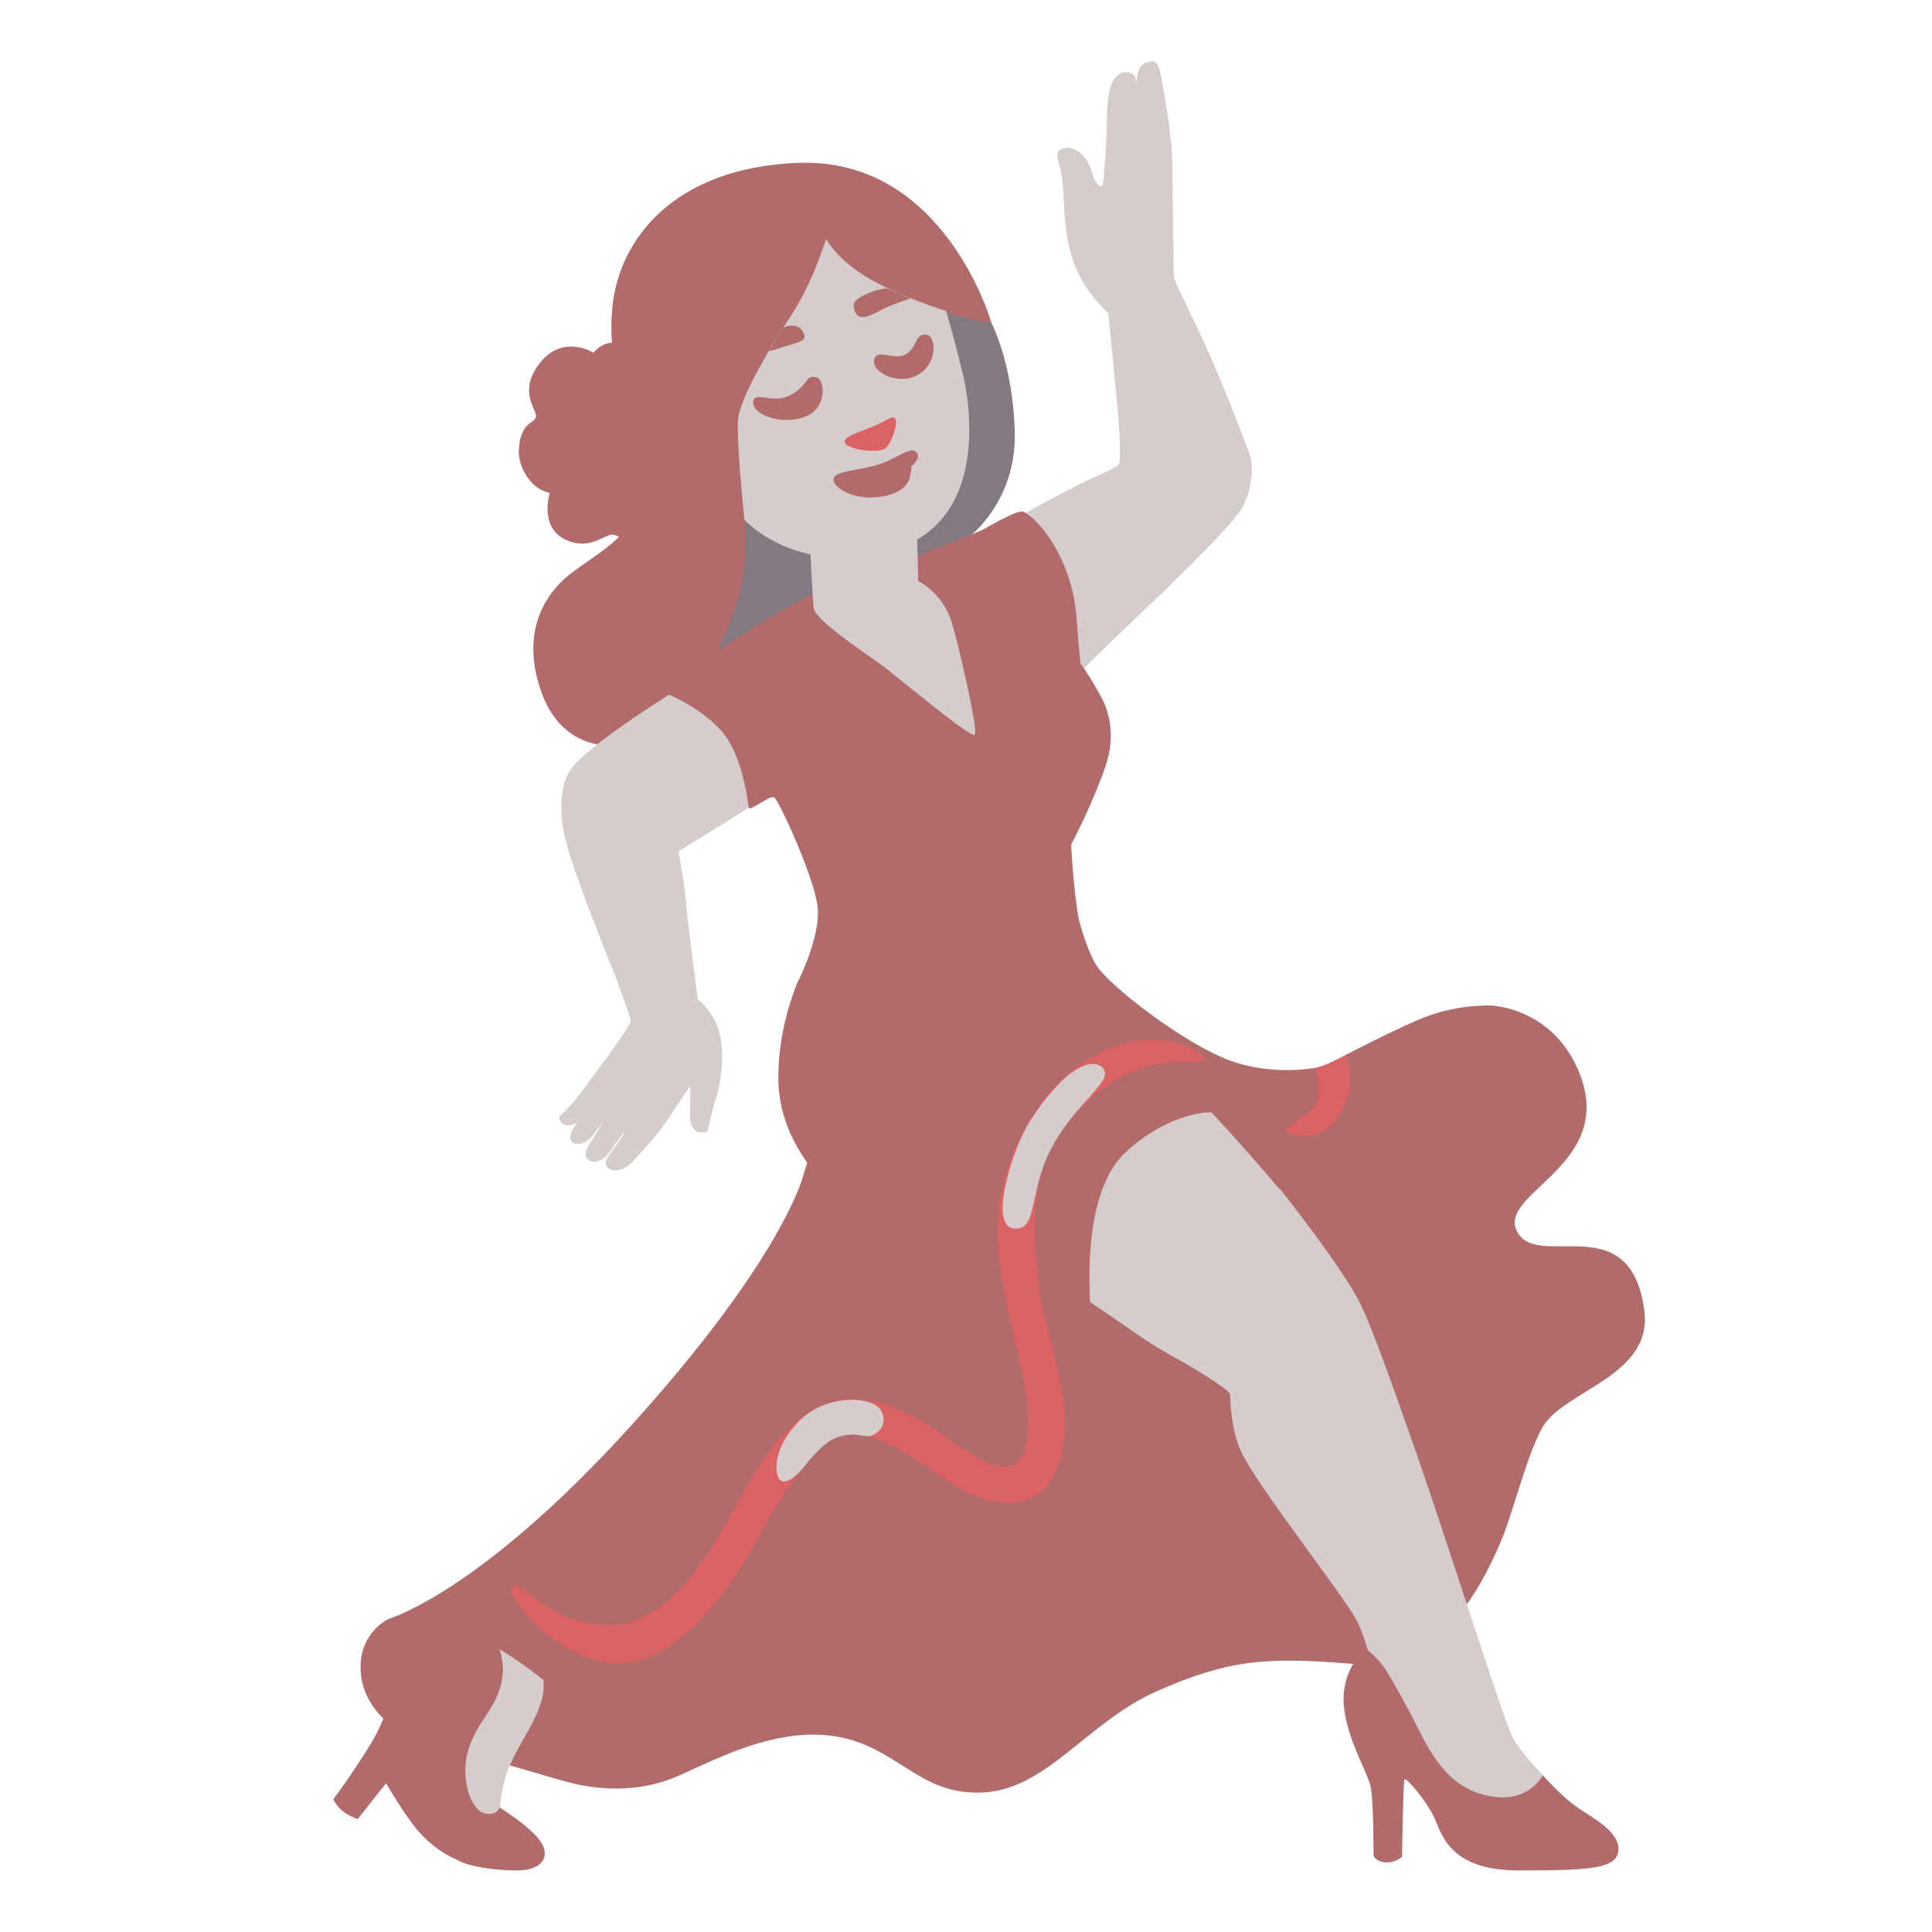
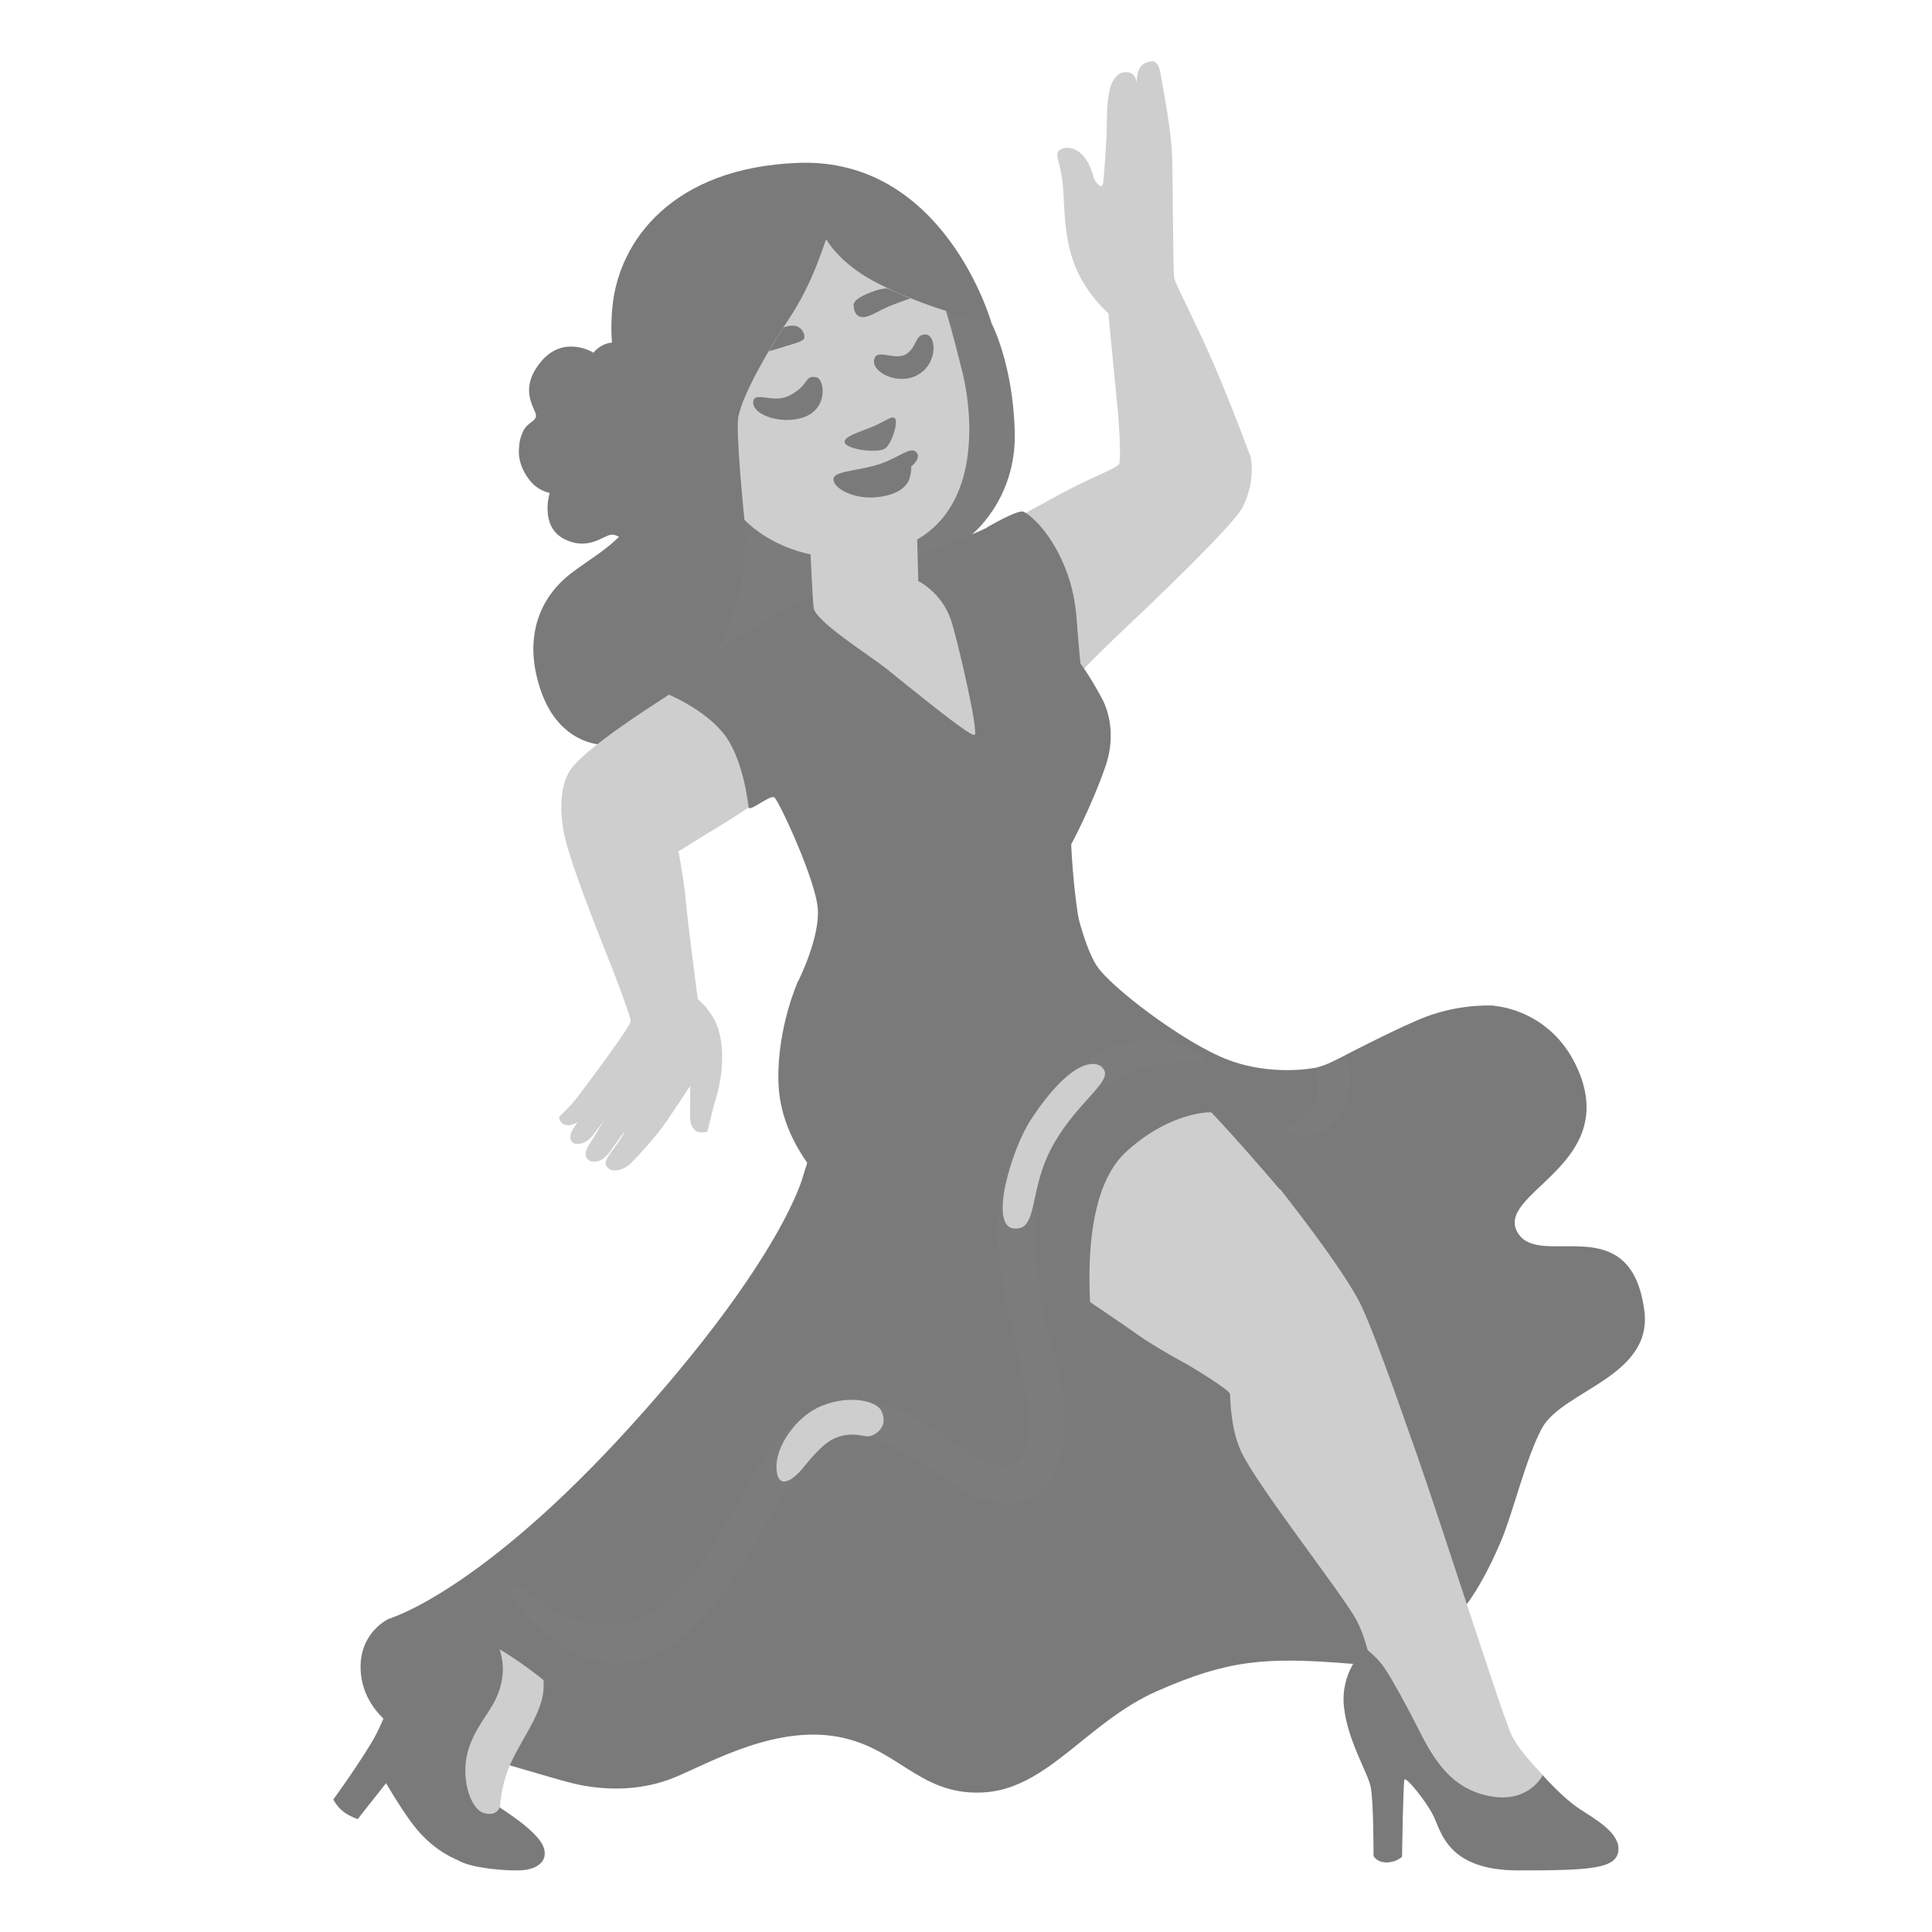
<svg xmlns="http://www.w3.org/2000/svg" id="Dancing_Lady" data-name="Dancing Lady" viewBox="0 0 128 128">
  <defs>
  </defs>
-   <path style="fill: #D4CDCB;" d="M41.87,67.08s-.09.23-.09.58-3.1,4.47-3.53,5.04-1.21,1.3-1.21,1.3c0,0,.18.42.62.23s3.36-3.1,3.36-3.1l1.21-2.96-.36-1.09Z" />
-   <path style="fill: #D4CDCB;" d="M37.04,74.01s.43.28,1.24-.72.83-1.12,1.05-1.35.67-.04.39.43-.9,1.38-.9,1.38c0,0-.52.85-1.24.8-.5-.03-.54-.54-.54-.54Z" />
-   <path style="fill: #B16B6B;" d="M37.68,28.49l-3.27,1.04s-.27,1.05.65,2.25c.6.78,1.36.87,1.36.87,0,0-.69,2.2.94,3.05s2.67-.28,3.18-.28,1.23.72,1.23.72l2.17-3.27-3.43-5.88-2.83,1.51Z" />
-   <path style="fill: #B16B6B;" d="M39.35,26.38l3.43-3.12-1.51-.47s-.72-.31-1.48.16c-.27.17-.47.41-.47.41l-.98,1.95,1.01,1.07Z" />
-   <path style="fill: #B16B6B;" d="M41.05,31.2s-.79.5-1.07.5-1.48-1.76-2.52-1.86-1.1.63-1.86.57-1.2-.88-1.2-.88c0,0,0-.42.26-.96.3-.64.94-.65.84-1.12s-1.15-1.72.36-3.51,3.45-.58,3.45-.58c0,0-.44,1.32.35,1.76s1.38,6.07,1.38,6.07Z" />
-   <path style="fill: #B16B6B;" d="M41.21,24.24s-2.64-.53-2.93,2.23,2.52,3.21,2.52,3.21c0,0-1.38,1.64-.38,2.93s2.52,1.04,2.52,1.04l.5-7.3-2.23-2.11Z" />
-   <path style="fill: #827A80;" d="M47.37,33.51l-1.77,14.08,18.82-10.3-.16-1.77s3.09-2.32,2.97-6.9-1.56-7.25-1.56-7.25l-6.44-4.75-6.23-1.85-5.63,18.74Z" />
-   <path style="fill: #B16B6B;" d="M51.48,31.54l-2.16,2.9s.35,2.93-.58,5.75-2.37,5.23-2.37,5.23l-6.64,3.9s-2.65-.08-3.86-3.46-.28-6.15,1.97-7.88,5.34-2.93,4.59-7.48c-.68-4.14-2.29-5.87-1.85-10.22s4-9.18,12.31-9.49c9.69-.36,12.79,10.58,12.79,10.58,0,0-1.85-.17-3-.75s-11.2,10.92-11.2,10.92Z" />
-   <path style="fill: #D4CDCB;" d="M49.6,53.5s-1.4.92-2.16,1.37-2.49,1.54-2.49,1.54c0,0,.39,2.05.5,3.39s.78,6.39.78,6.39c0,0,.89.73,1.29,1.79.59,1.57.31,3.9-.31,5.44s-1.06-3.64-1.06-3.64l-3.17-4.51-2.3-12.64,2.71-6,2.04-1.33,6.21,4.67-2.04,3.54" />
-   <path style="fill: #D4CDCB;" d="M46.6,53.23c.1-.25-.59-2.68-1.17-3.94-.73-1.59-2.04-2.66-2.04-2.66,0,0-4.28,2.72-5.47,4.2-.86,1.07-.89,3.01-.47,4.74.57,2.4,3.1,8.5,3.36,9.23s1.03,2.68.99,2.96c-.13.76-.8,2.57-1.68,3.95s-2.39,3.14-2.32,3.55c.03.15.16.2.16.2l2.13-1.36s-.65,1.1-.83,1.38-.52.73-.45,1.07c.06.28.74.21.74.21,0,0,2.01-2.07,1.81-1.7-.47.86-1.32,1.68-1.23,2.05.07.3.99.12.99.12l2.38-2.64,2.23-2.64s-.01,1.47-.01,1.93.05.7.31.98.83.12.83.12c0,0,.36-1.42.5-2.02s.14-2.59-.67-3.9c-.73-1.18-1.55-2.05-1.61-2.55s-.72-4.2-1-6.22-.56-3.98-.6-4.3c-.07-.53,2.95-2.31,3.12-2.74Z" />
-   <path style="fill: #D4CDCB;" d="M67.75,34.1l1.05-.58,7.54-1.95,6.49-1.41s.44,1.49-.48,3.41c-.56,1.17-6.17,6.51-7.71,7.96-2.13,2.01-3.28,3.24-3.28,3.24l-4-5.66.46-5.19" />
-   <path style="fill: #D4CDCB;" d="M71.51,13.68l.84-2.04s.62,1.14.73.51c.06-.36.25-2.93.25-3.95s.07-2.29.41-2.84.65-.56.65-.56l.93.76s-.06-.72.25-1.15c.22-.29.64-.34.64-.34l.89,4.25-1.06,6.37-2.42,3.95-2.12-4.97Z" />
-   <path style="fill: #B16B6B;" d="M31.69,106.62l-5.91.62s-1.95.86-1.89,3.31,2.05,4.44,5.07,5.12,7.6,2.16,9.11,2.51c2.01.46,4.21.46,6.26-.28s6.43-3.47,10.76-2.9c4.33.57,5.64,3.93,9.96,3.76s6.95-4.67,11.61-6.72,7.12-2.28,12.75-1.82c5.64.46,8.43-4.33,10.02-8.08.82-1.92,1.65-5.52,2.73-7.52,1.37-2.51,7.36-3.4,6.78-7.8-.91-6.83-6.89-2.73-8.37-5.12-1.62-2.61,6.49-4.38,4.1-10.53-1.67-4.29-5.62-4.52-5.62-4.52l-3.83.83-6.87,4.62-15.78-2.75-36.72,36.21-4.16,1.08Z" />
-   <path style="fill: #D4CDCB;" d="M31.03,111.66l-1.07,6.12,2.09,4.87,1.07-2.73s0-1.67.83-3.34,1.58-2.6,1.95-3.99-.23-2.83-.23-2.83l-3.43-1.44-1.2,3.34Z" />
-   <path style="fill: #B16B6B;" d="M28.25,113.56l-2.82,4.33s1.04,1.82,1.93,2.99c1.44,1.9,3.12,2.41,3.12,2.41l-2.22-9.73Z" />
-   <path style="fill: #B16B6B;" d="M32.19,107.58s-2.73.19-4.5,2.18-1.95,3.85-3.11,5.75-2.5,3.71-2.5,3.71c0,0,.23.46.65.79s.97.51.97.51c0,0,3.48-4.45,3.75-4.63s.56-.19.51.56-.05,3.15.37,4.22,1.25,2.18,2.13,2.64,3.06.66,4.08.6,1.55-.54,1.55-1.09-.33-1.06-1.37-1.92c-.53-.44-1.62-1.16-1.62-1.16,0,0-.19.65-1.07.37s-1.62-2.46-.93-4.4,1.9-2.6,2.18-4.59-1.11-3.52-1.11-3.52Z" />
-   <path style="fill: #D4CDCB;" d="M78.4,78.41l-1.2,9.04,1.39,2.91s2.91,1.71,2.91,2.02.04,2.26.7,3.73c.95,2.15,6.64,9.36,7.65,11.19.59,1.06.89,2.59.89,2.59l3.48,7.21,9.17,5.5-1.16-5s-1.49-1.45-2.06-2.59-4.49-13.47-6.26-18.53c-1.77-5.06-3-8.46-3.73-9.99-1.14-2.4-5.37-7.71-5.37-7.71l-6.39-.38Z" />
-   <path style="fill: #D4CDCB;" d="M78.59,90.36s-.32-2.91,1.64-6.39,4.55-5.18,4.55-5.18c0,0-3.92-4.62-5.69-6.26s-8.6,7.02-8.6,7.02l1.71,6.7s2.15,1.45,3.22,2.21,3.16,1.9,3.16,1.9Z" />
-   <path style="fill: #B16B6B;" d="M66.2,64.86l4.88-5.56s.67,3.3,1.59,4.7,5.8,5.13,8.73,6.23,5.76.51,5.76.51l5.72,3.58s-1.71,5.56-4.27,5.13-4.03-3.61-5.74-4.64c-2.16-1.3-2.85-1.12-2.85-1.12l-13.82-8.83Z" />
-   <path style="fill: #B16B6B;" d="M92.89,74.33l-4.46-2.02.69-2.4s3.69-1.92,5.36-2.55c2.41-.91,4.58-.73,4.58-.73,0,0-2.81,1.53-3.85,3.18s-2.32,4.52-2.32,4.52Z" />
-   <path style="fill: #B16B6B;" d="M53.2,82.39v-4.46s.73-2.26.92-3.05,17.59,13.74,17.59,13.74l1.06,2.25s1.2,7.77-1.49,10.57-5.01,2.32-7.14,1.65-10.2-12.7-10.2-12.7l-.73-8Z" />
-   <path style="fill: #B16B6B;" d="M25.78,107.24s6.01-1.71,16.06-12.82,11.36-16.49,11.36-16.49c0,0,4.76,11.85,6.23,14.84s4.7,10.32,4.7,10.32c0,0-5.13-3.11-7.63-2.56s-4.82,4.21-8.06,9.34-8.55,4.58-12.09,1.71-5.11-3.23-6.84-3.85c-1.51-.54-3.72-.49-3.72-.49Z" />
-   <path style="fill: #B16B6B;" d="M48.68,101.13s.43-6.11-2.26-5.92c-2.32.16-3.97,3.96-4.76,6.72s-1.65,6.96-1.65,6.96l4.21-1.4,4.46-6.35Z" />
-   <path style="fill: #B16B6B;" d="M44.3,46.03c-.07-.59,1.73-1.94,4.19-3.56s5.5-3.22,5.5-3.22l6.64-2.32s.92-.46,2.25-.93,2.53-1.05,2.53-1.05l2.59,4.2,1.65,7.6,3.3-.57s1.23,1.89.28,4.62-2.26,5.14-2.26,5.14l-8.44,7.45-6.79,2.17-2.83-.61s1.42-2.83,1.27-4.76-2.59-7.17-2.88-7.36-1.65.99-1.7.66-.38-3.4-1.75-5-3.55-2.47-3.55-2.47Z" />
-   <path style="fill: #B16B6B;" d="M53.42,48.78c-.52.5.71,2.31,1.6,3.63s1.79,2.55,2.36,2.59,2.22.24,3.63.24,2.97.71,2.12,2.45-4.39,4.43-6.18,5.43-4.06,1.84-4.06,1.84c0,0-1.4,3.07-1.32,6.65.09,4.12,3.02,7.88,9.53,12.27,6.51,4.39,11.65,6.98,11.65,6.98,0,0-2.15-10.93,1.89-14.58,2.97-2.69,5.61-2.59,5.61-2.59,0,0-1.92-2.01-3.95-4.25-1.71-1.88-3.56-4-4.05-5.32-1.09-2.88-1.28-8.18-1.28-8.18,0,0-1.56-.24-1.51-1.56s2.49-3.95,3.02-5.25.47-2.96.47-2.96c0,0-.66-1.25-1.37-2.22-.33-1.09.05-3.37-.85-5.9-.99-2.78-2.55-4-2.93-4.15s-2.41,1.04-2.41,1.04c0,0,.38,7.69-2.41,10.05s-8.59,2.83-9.58,3.77Z" />
-   <path style="fill: #DB6262;" d="M79.87,70.29c.14-.24-1.55-1.62-4.16-1.38-3.54.33-6.39,3.12-7.91,6.05-1.68,3.22-2.11,6.23-1.31,10.36.79,4.13,1.65,6.63,1.65,8.86s-.64,3.45-2.57,2.78c-2.23-.78-5.47-4.55-9.56-4.25s-6.54,5.93-7.79,8.01-3.82,6.91-7.79,6.94-5.81-2.99-6.48-2.57,2.96,5.19,7.09,5.1,7.49-5.19,9.2-8.31,3.94-6.72,5.93-6.88,4.48,1.66,6.45,2.99c1.62,1.1,3.61,2.04,5.41,1.38,2.14-.79,2.66-3.58,2.51-5.84-.21-3.05-1.47-5.75-1.78-8.87s-.56-6.53,1.47-9.56c1.62-2.41,3.91-3.91,5.59-4.4s3.97-.28,4.06-.43Z" />
-   <path style="fill: #D4CDCB;" d="M53.68,36.33s.17,3.63.23,3.96c.17.92,3.66,3.1,4.8,4s5.56,4.56,5.86,4.4-1.19-6.53-1.57-7.63c-.63-1.83-2.16-2.56-2.16-2.56l-.1-3.7-7.06,1.53Z" />
-   <path style="fill: #D4CDCB;" d="M54.74,15.86c-.1.1-.79,2.75-2.46,5.25-1.24,1.86-3.04,4.9-3.36,6.49-.2,1,.4,6.83.4,6.83,0,0,3.38,3.82,9.73,2.03s5.3-9.39,4.73-11.73-1.1-4.13-1.1-4.13c0,0-2.66-.8-4.9-2.03s-3.04-2.72-3.04-2.72Z" />
-   <path style="fill: #B16B6B;" d="M60.06,23.45c-.77.49-1.94-.4-2.14.35-.22.85,1.58,1.77,2.88,1.04,1.39-.78,1.24-2.72.48-2.68-.68.03-.52.84-1.23,1.29Z" />
-   <path style="fill: #B16B6B;" d="M52.27,26.22c-1.09.54-2.31-.36-2.37.42s1.68,1.49,3.21,1.05c1.8-.51,1.54-2.6.96-2.7-.8-.15-.42.54-1.8,1.23Z" />
-   <path style="fill: #DB6262;" d="M57.88,28.24c-.82.35-1.98.66-1.92,1.05.07.48,2.07.75,2.64.45.43-.23.9-1.65.72-1.98-.16-.3-.6.12-1.44.48Z" />
-   <path style="fill: #B16B6B;" d="M55.24,31.66c-.18.6,1.2,1.41,2.73,1.29s2.13-.75,2.28-1.23.12-.81.12-.81c0,0,.72-.57.33-.96s-1.12.35-2.37.78c-1.32.45-2.95.46-3.09.93Z" />
-   <path style="fill: #B16B6B;" d="M56.56,20.22c0,.42.18.79.62.79s.99-.41,1.73-.72c.52-.21,1.4-.52,1.4-.52,0,0-1.04-.46-1.54-.66-.23,0-.52.05-.9.19-.54.19-1.32.53-1.32.92Z" />
-   <path style="fill: #B16B6B;" d="M50.93,23.27c.37-.09.71-.2,1.18-.35s1.14-.3,1.18-.53-.14-.75-.69-.81c-.33-.03-.63.09-.7.12-.41.64-.96,1.57-.96,1.57Z" />
-   <path style="fill: #D4CDCB;" d="M68.28,74.21c-1.21,1.85-2.81,7.02-1.11,7.18s.88-2.63,2.72-5.74c1.54-2.61,3.6-3.89,3.29-4.69s-2.07-1.07-4.9,3.25Z" />
-   <path style="fill: #D4CDCB;" d="M54.11,93.3c-1.28.61-2.85,2.53-2.65,4.18.17,1.34,1.27.35,1.68-.15s1.33-1.68,2.14-2.03c1.08-.46,1.75-.16,2.19-.14s1.46-.6.92-1.69c-.36-.71-2.32-1.12-4.29-.18Z" />
-   <path style="fill: #DB6262;" d="M87.17,70.75c.09.49.36,1.65-.03,2.42-.31.62-1.96,1.49-1.96,1.68-.01.4,2.35,1,3.51-.86s.76-3.71.42-4.07c-.72.36-1.16.62-1.95.83Z" />
-   <path style="fill: #B16B6B;" d="M90.53,109.26c-.29.05-1.73,1.58-1.49,3.82s1.57,4.34,1.77,5.3.19,4.58.19,4.58c0,0,.2.43.86.43s1.03-.38,1.03-.38c0,0,.07-4.91.16-5.11s1.38,1.34,1.91,2.39.91,3.63,5.63,3.63,6.49-.1,6.63-1.29-1.53-2.1-2.62-2.82-2.39-2.2-2.39-2.2c0,0-.86,1.77-3.25,1.43-2.83-.4-4.03-2.57-5.06-4.63-.72-1.43-1.67-3.15-2.15-3.87s-1.23-1.29-1.23-1.29Z" />
-   <path style="fill: #B16B6B;" d="M71.35,41.33s-.99-.75-1.42.05,1.65,2.59,1.65,2.59l-.24-2.64Z" />
-   <path style="fill: #D4CDCB;" d="M68.79,33.52s.64,0,1.78,1.15,1.61,2.55,3.74,2.59,4.68-2.25,6.34-3.91,2.16-3.19,2.16-3.19c0,0-1.19-3.28-2.53-6.34-1.14-2.62-2.45-5.06-2.49-5.43-.08-.81-.08-6.08-.13-7.9s-.54-4.27-.77-5.6c-.18-1.05-.67-.81-.67-.81,0,0,.13,3.74.08,4.38-.07,1.02.09,2.15-.5,1.91-.21-.09-.43-4.15-.48-4.8-.08-1.02-.93-.76-.93-.76,0,0-.13,4.63-.21,5.61s-.15,2.08-.61,2.84c-.54.9.21,2.39-.51,1.96s-.35-1.77-.42-2.39c-.11-.93-.32-1.82-.79-2.41-.68-.85-1.53-.68-1.74-.38s.17.81.3,2.17.04,3.48.81,5.4,2.21,3.14,2.21,3.14c0,0,.42,4.29.59,6.08s.23,3.36.14,3.87c-.04.24-1.35.75-2.6,1.36-1.41.69-2.77,1.48-2.77,1.48Z" />
-   <path style="fill: #D4CDCB;" d="M37.79,75.24s.38.36,1.18-.64,1.43-1.93,1.65-2.17.67-.04.39.43-1.56,2.13-1.56,2.13c0,0-.52.85-1.24.8-.5-.03-.42-.55-.42-.55Z" />
-   <path style="fill: #D4CDCB;" d="M38.79,76.53s.52.11.93-.41,2-2.69,2.21-3.08.61-.37.72-.09-1.57,2.39-1.96,2.95c-.29.42-.65,1.07-1.35,1.06-.48,0-.55-.43-.55-.43Z" />
-   <path style="fill: #D4CDCB;" d="M40.12,77.1s.39.29,1.02-.17c.79-.58,2.21-2.47,2.65-3.13s1.39-2.08,1.5-2.3.37-.2.43-.02,0,.46,0,.46c0,0-1.36,2.1-1.94,2.88-.39.51-1.31,1.57-1.95,2.22-.36.37-.82.5-1.06.51-.53.02-.66-.44-.66-.44Z" />
+   <path style="fill: #CECECE;" d="M41.87,67.08s-.09.23-.09.58-3.1,4.47-3.53,5.04-1.21,1.3-1.21,1.3c0,0,.18.42.62.23s3.36-3.1,3.36-3.1l1.21-2.96-.36-1.09Z" />
+   <path style="fill: #CECECE;" d="M37.04,74.01s.43.28,1.24-.72.83-1.12,1.05-1.35.67-.04.39.43-.9,1.38-.9,1.38c0,0-.52.85-1.24.8-.5-.03-.54-.54-.54-.54Z" />
+   <path style="fill: #7A7A7A;" d="M37.68,28.49l-3.27,1.04s-.27,1.05.65,2.25c.6.78,1.36.87,1.36.87,0,0-.69,2.2.94,3.05s2.67-.28,3.18-.28,1.23.72,1.23.72l2.17-3.27-3.43-5.88-2.83,1.51Z" />
+   <path style="fill: #7A7A7A;" d="M39.35,26.38l3.43-3.12-1.51-.47s-.72-.31-1.48.16c-.27.17-.47.41-.47.41l-.98,1.95,1.01,1.07Z" />
+   <path style="fill: #7A7A7A;" d="M41.05,31.2s-.79.5-1.07.5-1.48-1.76-2.52-1.86-1.1.63-1.86.57-1.2-.88-1.2-.88c0,0,0-.42.26-.96.3-.64.94-.65.84-1.12s-1.15-1.72.36-3.51,3.45-.58,3.45-.58c0,0-.44,1.32.35,1.76s1.38,6.07,1.38,6.07Z" />
+   <path style="fill: #7A7A7A;" d="M41.21,24.24s-2.64-.53-2.93,2.23,2.52,3.21,2.52,3.21c0,0-1.38,1.64-.38,2.93s2.52,1.04,2.52,1.04l.5-7.3-2.23-2.11Z" />
+   <path style="fill: #7C7C7C;" d="M47.37,33.51l-1.77,14.08,18.82-10.3-.16-1.77s3.09-2.32,2.97-6.9-1.56-7.25-1.56-7.25l-6.44-4.75-6.23-1.85-5.63,18.74Z" />
+   <path style="fill: #7A7A7A;" d="M51.48,31.54l-2.16,2.9s.35,2.93-.58,5.75-2.37,5.23-2.37,5.23l-6.64,3.9s-2.65-.08-3.86-3.46-.28-6.15,1.97-7.88,5.34-2.93,4.59-7.48c-.68-4.14-2.29-5.87-1.85-10.22s4-9.18,12.31-9.49c9.69-.36,12.79,10.58,12.79,10.58,0,0-1.85-.17-3-.75s-11.2,10.92-11.2,10.92Z" />
+   <path style="fill: #CECECE;" d="M49.6,53.5s-1.4.92-2.16,1.37-2.49,1.54-2.49,1.54c0,0,.39,2.05.5,3.39s.78,6.39.78,6.39c0,0,.89.73,1.29,1.79.59,1.57.31,3.9-.31,5.44s-1.06-3.64-1.06-3.64l-3.17-4.51-2.3-12.64,2.71-6,2.04-1.33,6.21,4.67-2.04,3.54" />
+   <path style="fill: #CECECE;" d="M46.6,53.23c.1-.25-.59-2.68-1.17-3.94-.73-1.59-2.04-2.66-2.04-2.66,0,0-4.28,2.72-5.47,4.2-.86,1.07-.89,3.01-.47,4.74.57,2.4,3.1,8.5,3.36,9.23s1.03,2.68.99,2.96c-.13.76-.8,2.57-1.68,3.95s-2.39,3.14-2.32,3.55c.03.15.16.2.16.2l2.13-1.36s-.65,1.1-.83,1.38-.52.73-.45,1.07c.06.28.74.21.74.21,0,0,2.01-2.07,1.81-1.7-.47.86-1.32,1.68-1.23,2.05.07.3.99.12.99.12l2.38-2.64,2.23-2.64s-.01,1.47-.01,1.93.05.7.31.98.83.12.83.12c0,0,.36-1.42.5-2.02s.14-2.59-.67-3.9c-.73-1.18-1.55-2.05-1.61-2.55s-.72-4.2-1-6.22-.56-3.98-.6-4.3c-.07-.53,2.95-2.31,3.12-2.74Z" />
+   <path style="fill: #CECECE;" d="M67.75,34.1l1.05-.58,7.54-1.95,6.49-1.41s.44,1.49-.48,3.41c-.56,1.17-6.17,6.51-7.71,7.96-2.13,2.01-3.28,3.24-3.28,3.24l-4-5.66.46-5.19" />
+   <path style="fill: #CECECE;" d="M71.51,13.68l.84-2.04s.62,1.14.73.51c.06-.36.25-2.93.25-3.95s.07-2.29.41-2.84.65-.56.65-.56l.93.76s-.06-.72.25-1.15c.22-.29.64-.34.64-.34l.89,4.25-1.06,6.37-2.42,3.95-2.12-4.97Z" />
+   <path style="fill: #7A7A7A;" d="M31.69,106.62l-5.91.62s-1.95.86-1.89,3.31,2.05,4.44,5.07,5.12,7.6,2.16,9.11,2.51c2.01.46,4.21.46,6.26-.28s6.43-3.47,10.76-2.9c4.33.57,5.64,3.93,9.96,3.76s6.95-4.67,11.61-6.72,7.12-2.28,12.75-1.82c5.64.46,8.43-4.33,10.02-8.08.82-1.92,1.65-5.52,2.73-7.52,1.37-2.51,7.36-3.4,6.78-7.8-.91-6.83-6.89-2.73-8.37-5.12-1.62-2.61,6.49-4.38,4.1-10.53-1.67-4.29-5.62-4.52-5.62-4.52l-3.83.83-6.87,4.62-15.78-2.75-36.72,36.21-4.16,1.08Z" />
+   <path style="fill: #CECECE;" d="M31.03,111.66l-1.07,6.12,2.09,4.87,1.07-2.73s0-1.67.83-3.34,1.58-2.6,1.95-3.99-.23-2.83-.23-2.83l-3.43-1.44-1.2,3.34Z" />
+   <path style="fill: #7A7A7A;" d="M28.25,113.56l-2.82,4.33s1.04,1.82,1.93,2.99c1.44,1.9,3.12,2.41,3.12,2.41l-2.22-9.73Z" />
+   <path style="fill: #7A7A7A;" d="M32.19,107.58s-2.73.19-4.5,2.18-1.95,3.85-3.11,5.75-2.5,3.71-2.5,3.71c0,0,.23.46.65.79s.97.51.97.51c0,0,3.48-4.45,3.75-4.63s.56-.19.51.56-.05,3.15.37,4.22,1.25,2.18,2.13,2.64,3.06.66,4.08.6,1.55-.54,1.55-1.09-.33-1.06-1.37-1.92c-.53-.44-1.62-1.16-1.62-1.16,0,0-.19.65-1.07.37s-1.62-2.46-.93-4.4,1.9-2.6,2.18-4.59-1.11-3.52-1.11-3.52Z" />
+   <path style="fill: #CECECE;" d="M78.4,78.41l-1.2,9.04,1.39,2.91s2.91,1.71,2.91,2.02.04,2.26.7,3.73c.95,2.15,6.64,9.36,7.65,11.19.59,1.06.89,2.59.89,2.59l3.48,7.21,9.17,5.5-1.16-5s-1.49-1.45-2.06-2.59-4.49-13.47-6.26-18.53c-1.77-5.06-3-8.46-3.73-9.99-1.14-2.4-5.37-7.71-5.37-7.71l-6.39-.38Z" />
+   <path style="fill: #CECECE;" d="M78.59,90.36s-.32-2.91,1.64-6.39,4.55-5.18,4.55-5.18c0,0-3.92-4.62-5.69-6.26s-8.6,7.02-8.6,7.02l1.71,6.7s2.15,1.45,3.22,2.21,3.16,1.9,3.16,1.9Z" />
+   <path style="fill: #7A7A7A;" d="M66.2,64.86l4.88-5.56s.67,3.3,1.59,4.7,5.8,5.13,8.73,6.23,5.76.51,5.76.51l5.72,3.58s-1.71,5.56-4.27,5.13-4.03-3.61-5.74-4.64c-2.16-1.3-2.85-1.12-2.85-1.12l-13.82-8.83Z" />
+   <path style="fill: #7A7A7A;" d="M92.89,74.33l-4.46-2.02.69-2.4s3.69-1.92,5.36-2.55c2.41-.91,4.58-.73,4.58-.73,0,0-2.81,1.53-3.85,3.18s-2.32,4.52-2.32,4.52Z" />
+   <path style="fill: #7A7A7A;" d="M53.2,82.39v-4.46s.73-2.26.92-3.05,17.59,13.74,17.59,13.74l1.06,2.25s1.2,7.77-1.49,10.57-5.01,2.32-7.14,1.65-10.2-12.7-10.2-12.7l-.73-8Z" />
+   <path style="fill: #7A7A7A;" d="M25.78,107.24s6.01-1.71,16.06-12.82,11.36-16.49,11.36-16.49c0,0,4.76,11.85,6.23,14.84s4.7,10.32,4.7,10.32c0,0-5.13-3.11-7.63-2.56s-4.82,4.21-8.06,9.34-8.55,4.58-12.09,1.71-5.11-3.23-6.84-3.85c-1.51-.54-3.72-.49-3.72-.49Z" />
+   <path style="fill: #7A7A7A;" d="M48.68,101.13s.43-6.11-2.26-5.92c-2.32.16-3.97,3.96-4.76,6.72s-1.65,6.96-1.65,6.96l4.21-1.4,4.46-6.35Z" />
+   <path style="fill: #7A7A7A;" d="M44.3,46.03c-.07-.59,1.73-1.94,4.19-3.56s5.5-3.22,5.5-3.22l6.64-2.32s.92-.46,2.25-.93,2.53-1.05,2.53-1.05l2.59,4.2,1.65,7.6,3.3-.57s1.23,1.89.28,4.62-2.26,5.14-2.26,5.14l-8.44,7.45-6.79,2.17-2.83-.61s1.42-2.83,1.27-4.76-2.59-7.17-2.88-7.36-1.65.99-1.7.66-.38-3.4-1.75-5-3.55-2.47-3.55-2.47Z" />
+   <path style="fill: #7A7A7A;" d="M53.42,48.78c-.52.5.71,2.31,1.6,3.63s1.79,2.55,2.36,2.59,2.22.24,3.63.24,2.97.71,2.12,2.45-4.39,4.43-6.18,5.43-4.06,1.84-4.06,1.84c0,0-1.4,3.07-1.32,6.65.09,4.12,3.02,7.88,9.53,12.27,6.51,4.39,11.65,6.98,11.65,6.98,0,0-2.15-10.93,1.89-14.58,2.97-2.69,5.61-2.59,5.61-2.59,0,0-1.92-2.01-3.95-4.25-1.71-1.88-3.56-4-4.05-5.32-1.09-2.88-1.28-8.18-1.28-8.18,0,0-1.56-.24-1.51-1.56s2.49-3.95,3.02-5.25.47-2.96.47-2.96c0,0-.66-1.25-1.37-2.22-.33-1.09.05-3.37-.85-5.9-.99-2.78-2.55-4-2.93-4.15s-2.41,1.04-2.41,1.04c0,0,.38,7.69-2.41,10.05s-8.59,2.83-9.58,3.77Z" />
+   <path style="fill: #7C7C7C;" d="M79.87,70.29c.14-.24-1.55-1.62-4.16-1.38-3.54.33-6.39,3.12-7.91,6.05-1.68,3.22-2.11,6.23-1.31,10.36.79,4.13,1.65,6.63,1.65,8.86s-.64,3.45-2.57,2.78c-2.23-.78-5.47-4.55-9.56-4.25s-6.54,5.93-7.79,8.01-3.82,6.91-7.79,6.94-5.81-2.99-6.48-2.57,2.96,5.19,7.09,5.1,7.49-5.19,9.2-8.31,3.94-6.72,5.93-6.88,4.48,1.66,6.45,2.99c1.62,1.1,3.61,2.04,5.41,1.38,2.14-.79,2.66-3.58,2.51-5.84-.21-3.05-1.47-5.75-1.78-8.87s-.56-6.53,1.47-9.56c1.62-2.41,3.91-3.91,5.59-4.4s3.97-.28,4.06-.43Z" />
+   <path style="fill: #CECECE;" d="M53.68,36.33s.17,3.63.23,3.96c.17.92,3.66,3.1,4.8,4s5.56,4.56,5.86,4.4-1.19-6.53-1.57-7.63c-.63-1.83-2.16-2.56-2.16-2.56l-.1-3.7-7.06,1.53Z" />
+   <path style="fill: #CECECE;" d="M54.74,15.86c-.1.1-.79,2.75-2.46,5.25-1.24,1.86-3.04,4.9-3.36,6.49-.2,1,.4,6.83.4,6.83,0,0,3.38,3.82,9.73,2.03s5.3-9.39,4.73-11.73-1.1-4.13-1.1-4.13c0,0-2.66-.8-4.9-2.03s-3.04-2.72-3.04-2.72Z" />
+   <path style="fill: #7A7A7A;" d="M60.06,23.45c-.77.49-1.94-.4-2.14.35-.22.85,1.58,1.77,2.88,1.04,1.39-.78,1.24-2.72.48-2.68-.68.03-.52.84-1.23,1.29Z" />
+   <path style="fill: #7A7A7A;" d="M52.27,26.22c-1.09.54-2.31-.36-2.37.42s1.68,1.49,3.21,1.05c1.8-.51,1.54-2.6.96-2.7-.8-.15-.42.54-1.8,1.23Z" />
+   <path style="fill: #7C7C7C;" d="M57.88,28.24c-.82.35-1.98.66-1.92,1.05.07.48,2.07.75,2.64.45.43-.23.9-1.65.72-1.98-.16-.3-.6.12-1.44.48Z" />
+   <path style="fill: #7A7A7A;" d="M55.24,31.66c-.18.6,1.2,1.41,2.73,1.29s2.13-.75,2.28-1.23.12-.81.12-.81c0,0,.72-.57.33-.96s-1.12.35-2.37.78c-1.32.45-2.95.46-3.09.93Z" />
+   <path style="fill: #7A7A7A;" d="M56.56,20.22c0,.42.18.79.62.79s.99-.41,1.73-.72c.52-.21,1.4-.52,1.4-.52,0,0-1.04-.46-1.54-.66-.23,0-.52.05-.9.19-.54.19-1.32.53-1.32.92Z" />
+   <path style="fill: #7A7A7A;" d="M50.93,23.27c.37-.09.71-.2,1.18-.35s1.14-.3,1.18-.53-.14-.75-.69-.81c-.33-.03-.63.09-.7.12-.41.64-.96,1.57-.96,1.57Z" />
+   <path style="fill: #CECECE;" d="M68.28,74.21c-1.21,1.85-2.81,7.02-1.11,7.18s.88-2.63,2.72-5.74c1.54-2.61,3.6-3.89,3.29-4.69s-2.07-1.07-4.9,3.25Z" />
+   <path style="fill: #CECECE;" d="M54.11,93.3c-1.28.61-2.85,2.53-2.65,4.18.17,1.34,1.27.35,1.68-.15s1.33-1.68,2.14-2.03c1.08-.46,1.75-.16,2.19-.14s1.46-.6.92-1.69c-.36-.71-2.32-1.12-4.29-.18Z" />
+   <path style="fill: #7C7C7C;" d="M87.17,70.75c.09.49.36,1.65-.03,2.42-.31.62-1.96,1.49-1.96,1.68-.01.4,2.35,1,3.51-.86s.76-3.71.42-4.07c-.72.36-1.16.62-1.95.83Z" />
+   <path style="fill: #7A7A7A;" d="M90.53,109.26c-.29.05-1.73,1.58-1.49,3.82s1.57,4.34,1.77,5.3.19,4.58.19,4.58c0,0,.2.43.86.43s1.03-.38,1.03-.38c0,0,.07-4.91.16-5.11s1.38,1.34,1.91,2.39.91,3.63,5.63,3.63,6.49-.1,6.63-1.29-1.53-2.1-2.62-2.82-2.39-2.2-2.39-2.2c0,0-.86,1.77-3.25,1.43-2.83-.4-4.03-2.57-5.06-4.63-.72-1.43-1.67-3.15-2.15-3.87s-1.23-1.29-1.23-1.29Z" />
+   <path style="fill: #7A7A7A;" d="M71.35,41.33s-.99-.75-1.42.05,1.65,2.59,1.65,2.59l-.24-2.64Z" />
+   <path style="fill: #CECECE;" d="M68.79,33.52s.64,0,1.78,1.15,1.61,2.55,3.74,2.59,4.68-2.25,6.34-3.91,2.16-3.19,2.16-3.19c0,0-1.19-3.28-2.53-6.34-1.14-2.62-2.45-5.06-2.49-5.43-.08-.81-.08-6.08-.13-7.9s-.54-4.27-.77-5.6c-.18-1.05-.67-.81-.67-.81,0,0,.13,3.74.08,4.38-.07,1.02.09,2.15-.5,1.91-.21-.09-.43-4.15-.48-4.8-.08-1.02-.93-.76-.93-.76,0,0-.13,4.63-.21,5.61s-.15,2.08-.61,2.84c-.54.9.21,2.39-.51,1.96s-.35-1.77-.42-2.39c-.11-.93-.32-1.82-.79-2.41-.68-.85-1.53-.68-1.74-.38s.17.81.3,2.17.04,3.48.81,5.4,2.21,3.14,2.21,3.14c0,0,.42,4.29.59,6.08s.23,3.36.14,3.87c-.04.24-1.35.75-2.6,1.36-1.41.69-2.77,1.48-2.77,1.48Z" />
+   <path style="fill: #CECECE;" d="M37.79,75.24s.38.36,1.18-.64,1.43-1.93,1.65-2.17.67-.04.39.43-1.56,2.13-1.56,2.13c0,0-.52.85-1.24.8-.5-.03-.42-.55-.42-.55Z" />
+   <path style="fill: #CECECE;" d="M38.79,76.53s.52.11.93-.41,2-2.69,2.21-3.08.61-.37.72-.09-1.57,2.39-1.96,2.95c-.29.42-.65,1.07-1.35,1.06-.48,0-.55-.43-.55-.43Z" />
+   <path style="fill: #CECECE;" d="M40.12,77.1s.39.29,1.02-.17c.79-.58,2.21-2.47,2.65-3.13s1.39-2.08,1.5-2.3.37-.2.43-.02,0,.46,0,.46c0,0-1.36,2.1-1.94,2.88-.39.51-1.31,1.57-1.95,2.22-.36.37-.82.5-1.06.51-.53.02-.66-.44-.66-.44Z" />
</svg>
